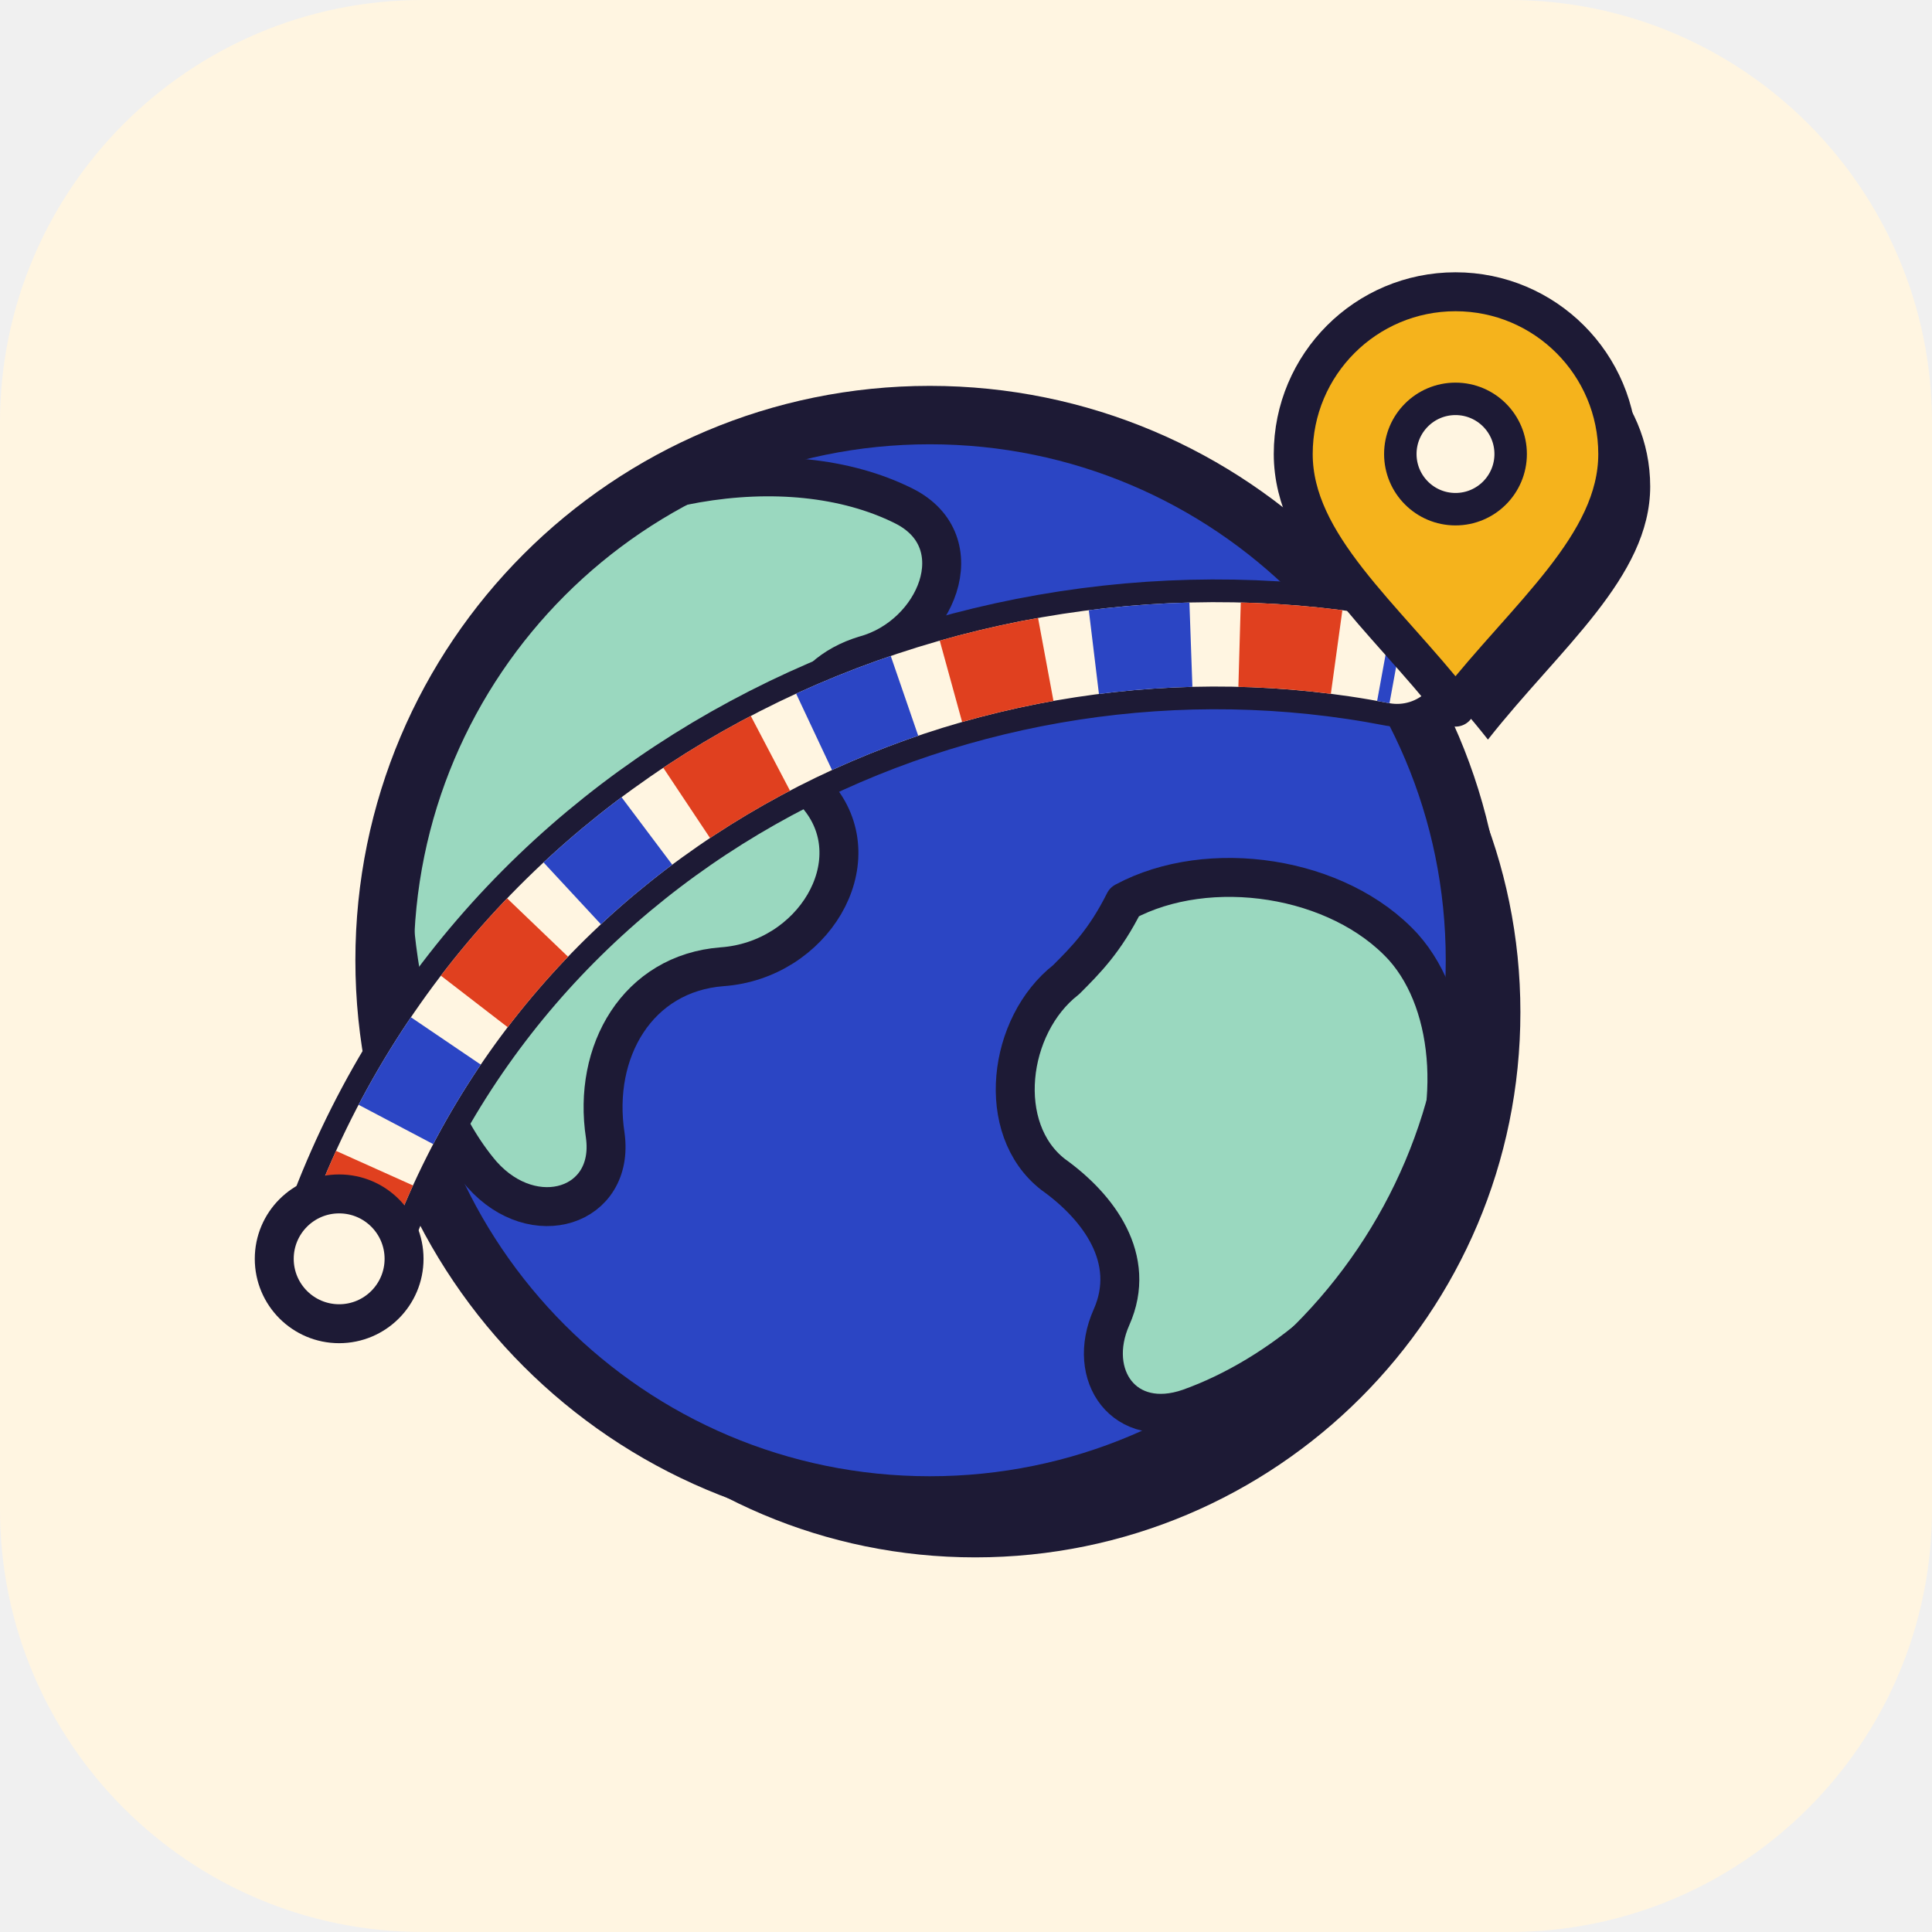
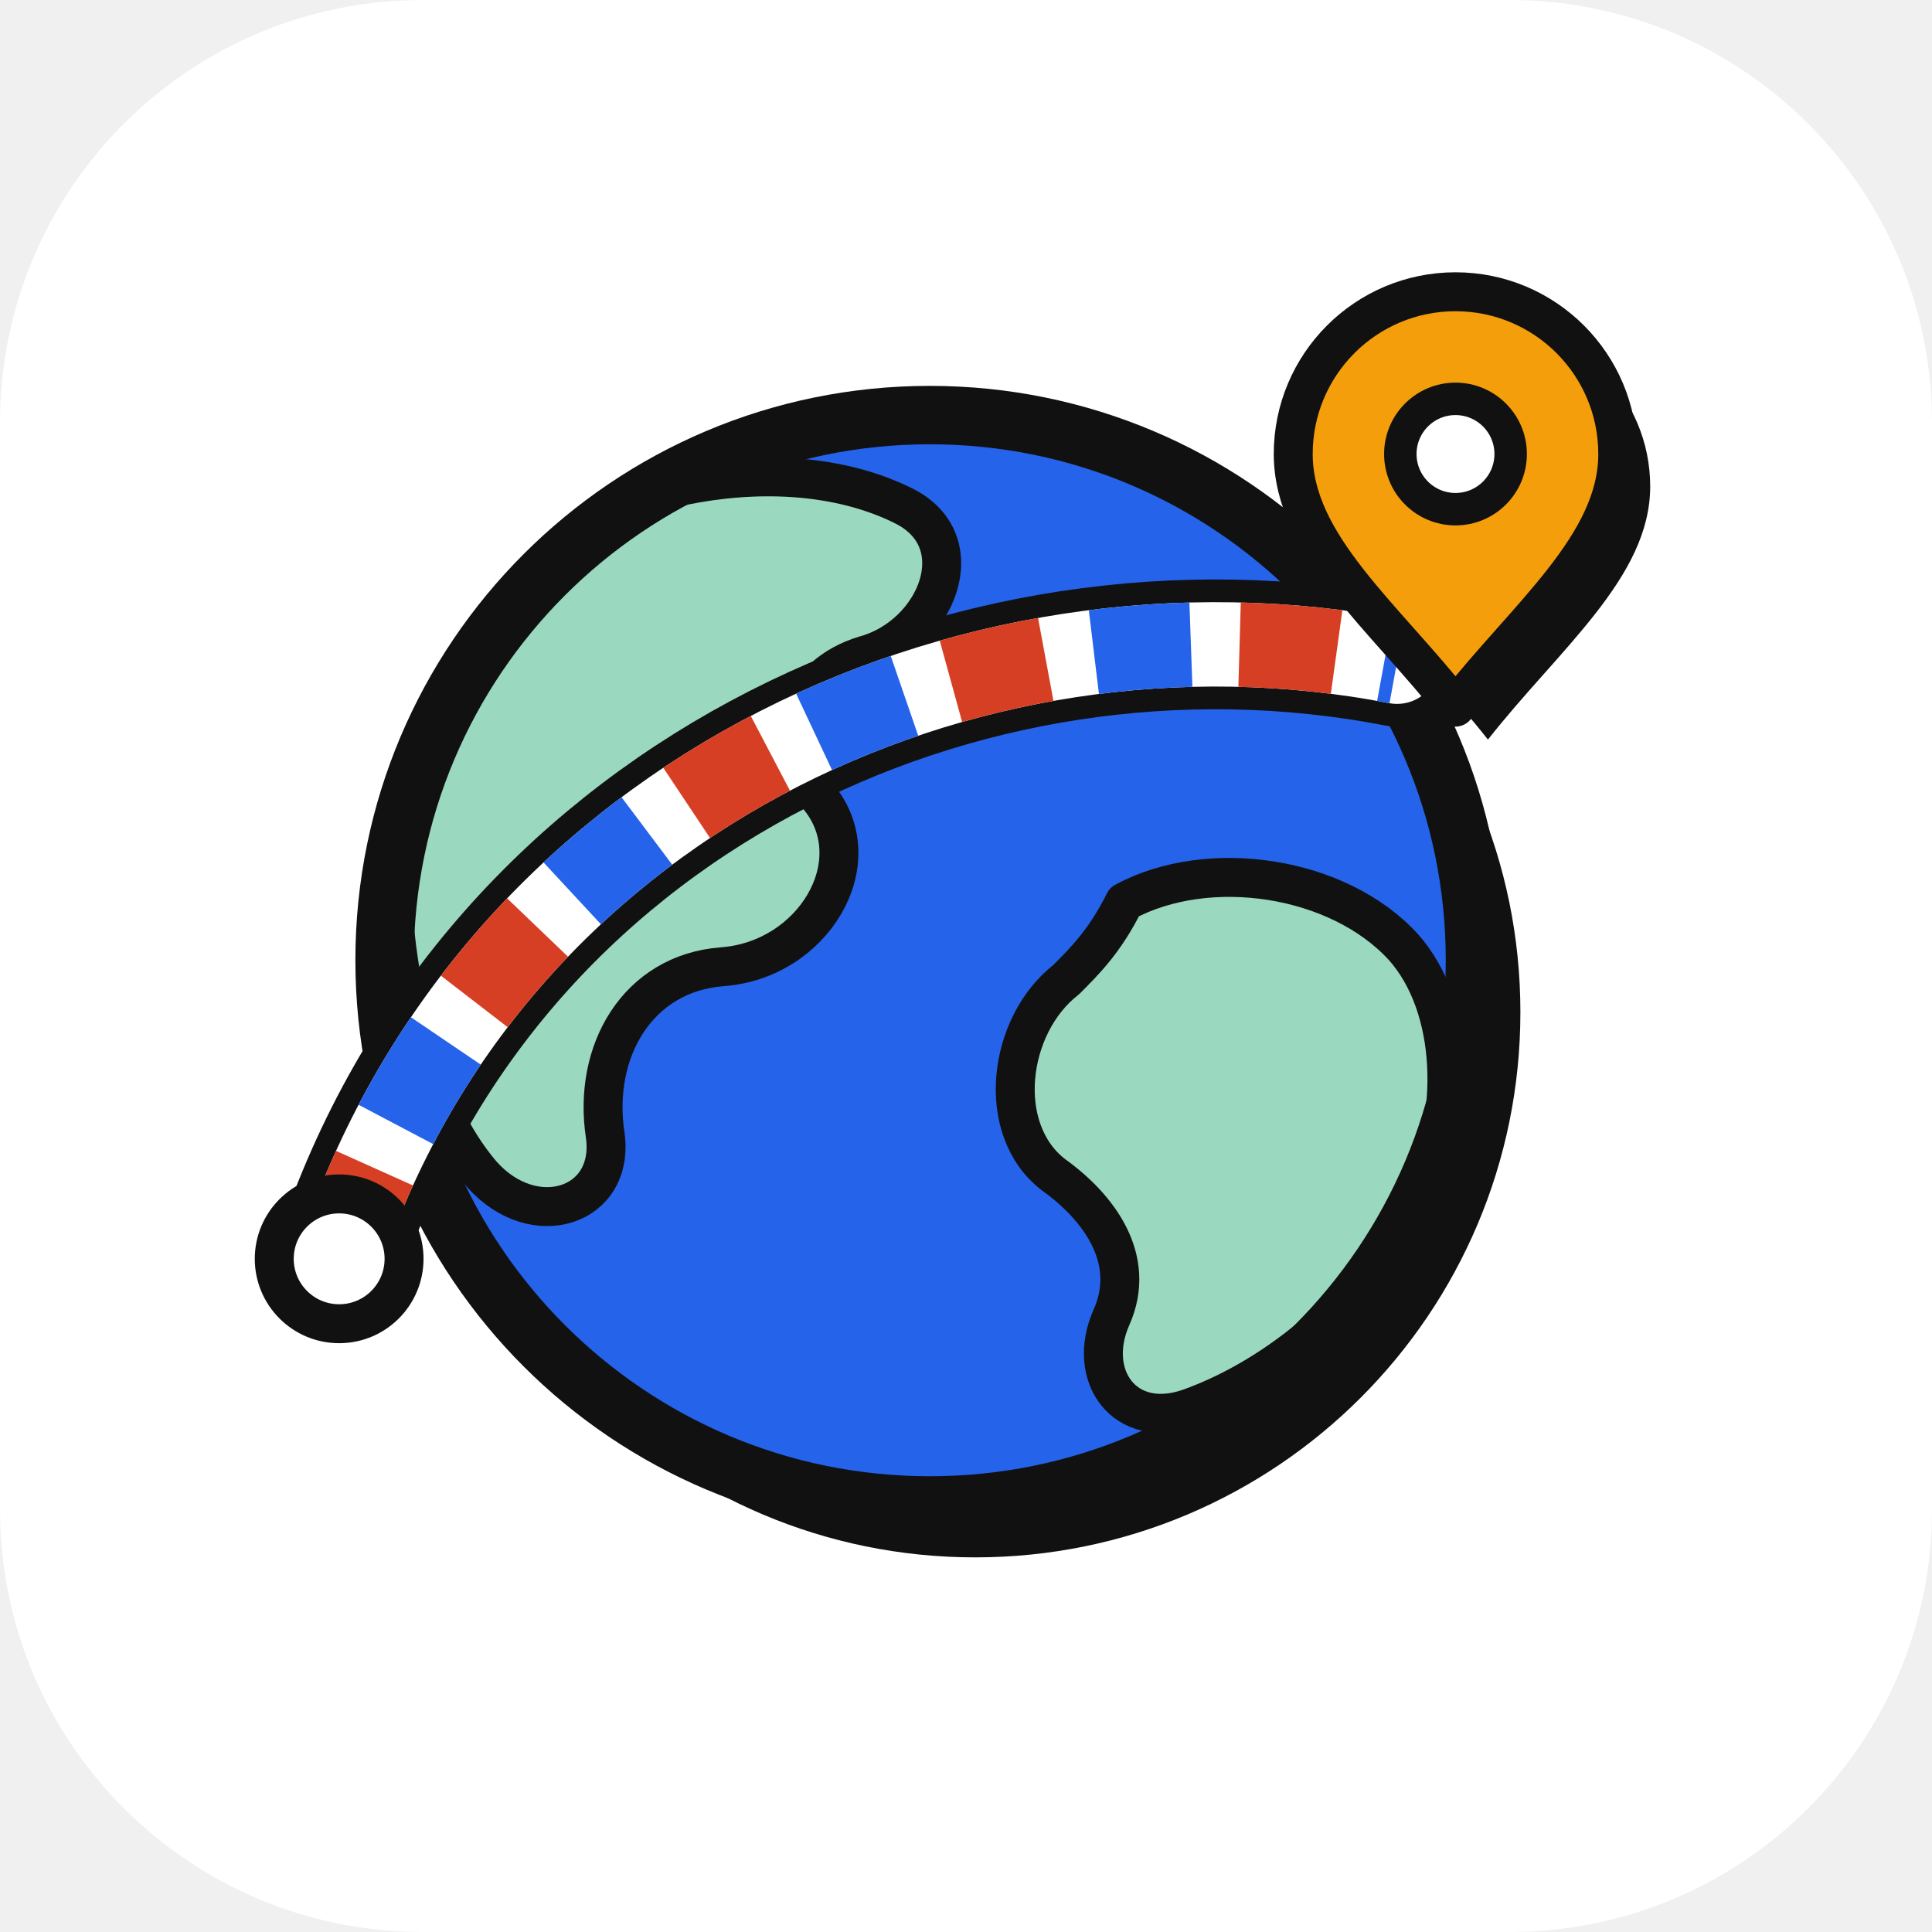
<svg xmlns="http://www.w3.org/2000/svg" viewBox="0 0 512 512" role="img" aria-label="Globetrot">
  <defs>
    <clipPath id="gt-globe">
      <circle cx="240" cy="268" r="161" />
    </clipPath>
  </defs>
-   <rect width="512" height="512" rx="112" fill="#FFF5E1" />
+   <rect width="512" height="512" rx="112" fill="#FFFFFF" />
  <g transform="translate(40 24) scale(.86)">
-     <circle cx="254" cy="284" r="168" fill="#1D1A35" />
-     <circle cx="240" cy="268" r="168" fill="#2B45C4" />
+     <circle cx="254" cy="284" r="168" fill="#111111" />
+     <circle cx="240" cy="268" r="168" fill="#2563EB" />
    <g clip-path="url(#gt-globe)">
-       <g fill="#9AD8BF" stroke="#1D1A35" stroke-width="12" stroke-linejoin="round">
+       <g fill="#9AD8BF" stroke="#111111" stroke-width="12" stroke-linejoin="round">
        <path d="M104 150c36-30 92-40 128-22 22 11 10 40-12 46-20 6-28 26-14 44 16 20-2 50-30 52-26 2-40 26-36 52 3 22-22 30-38 12C78 306 70 250 76 212c4-26 12-46 28-62z" />
        <path d="M300 250c26-14 66-8 86 14 16 18 18 52 4 80-14 28-42 52-70 62-20 7-32-10-24-28 8-18-4-34-18-44-18-14-14-46 4-60 6-6 12-12 18-24z" />
      </g>
    </g>
-     <circle cx="240" cy="268" r="168" fill="none" stroke="#1D1A35" stroke-width="18" />
+     <circle cx="240" cy="268" r="168" fill="none" stroke="#111111" stroke-width="18" />
    <g fill="none" stroke-linecap="round">
-       <path d="M58 360C104 220 250 150 384 176" stroke="#1D1A35" stroke-width="40" />
-       <path d="M58 360C104 220 250 150 384 176" stroke="#FFF5E1" stroke-width="26" />
-       <path d="M58 360C104 220 250 150 384 176" stroke="#E0401F" stroke-width="26" stroke-linecap="butt" stroke-dasharray="30 60" />
-       <path d="M58 360C104 220 250 150 384 176" stroke="#2B45C4" stroke-width="26" stroke-linecap="butt" stroke-dasharray="30 60" stroke-dashoffset="-45" />
+       <path d="M58 360C104 220 250 150 384 176" stroke="#111111" stroke-width="40" />
+       <path d="M58 360C104 220 250 150 384 176" stroke="#FFFFFF" stroke-width="26" />
+       <path d="M58 360C104 220 250 150 384 176" stroke="#D63F24" stroke-width="26" stroke-linecap="butt" stroke-dasharray="30 60" />
+       <path d="M58 360C104 220 250 150 384 176" stroke="#2563EB" stroke-width="26" stroke-linecap="butt" stroke-dasharray="30 60" stroke-dashoffset="-45" />
    </g>
-     <circle cx="58" cy="360" r="20" fill="#FFF5E1" stroke="#1D1A35" stroke-width="12" />
-     <path d="M402 190C380 162 352 140 352 112A50 50 0 1 1 452 112C452 140 424 162 402 190Z" fill="#1D1A35" transform="translate(10 10)" />
-     <path d="M402 190C380 162 352 140 352 112A50 50 0 1 1 452 112C452 140 424 162 402 190Z" fill="#F5B31C" stroke="#1D1A35" stroke-width="12" stroke-linejoin="round" />
-     <circle cx="402" cy="112" r="17" fill="#FFF5E1" stroke="#1D1A35" stroke-width="10" />
+     <circle cx="58" cy="360" r="20" fill="#FFFFFF" stroke="#111111" stroke-width="12" />
+     <path d="M402 190C380 162 352 140 352 112A50 50 0 1 1 452 112C452 140 424 162 402 190Z" fill="#111111" transform="translate(10 10)" />
+     <path d="M402 190C380 162 352 140 352 112A50 50 0 1 1 452 112C452 140 424 162 402 190Z" fill="#F59E0B" stroke="#111111" stroke-width="12" stroke-linejoin="round" />
+     <circle cx="402" cy="112" r="17" fill="#FFFFFF" stroke="#111111" stroke-width="10" />
  </g>
</svg>
